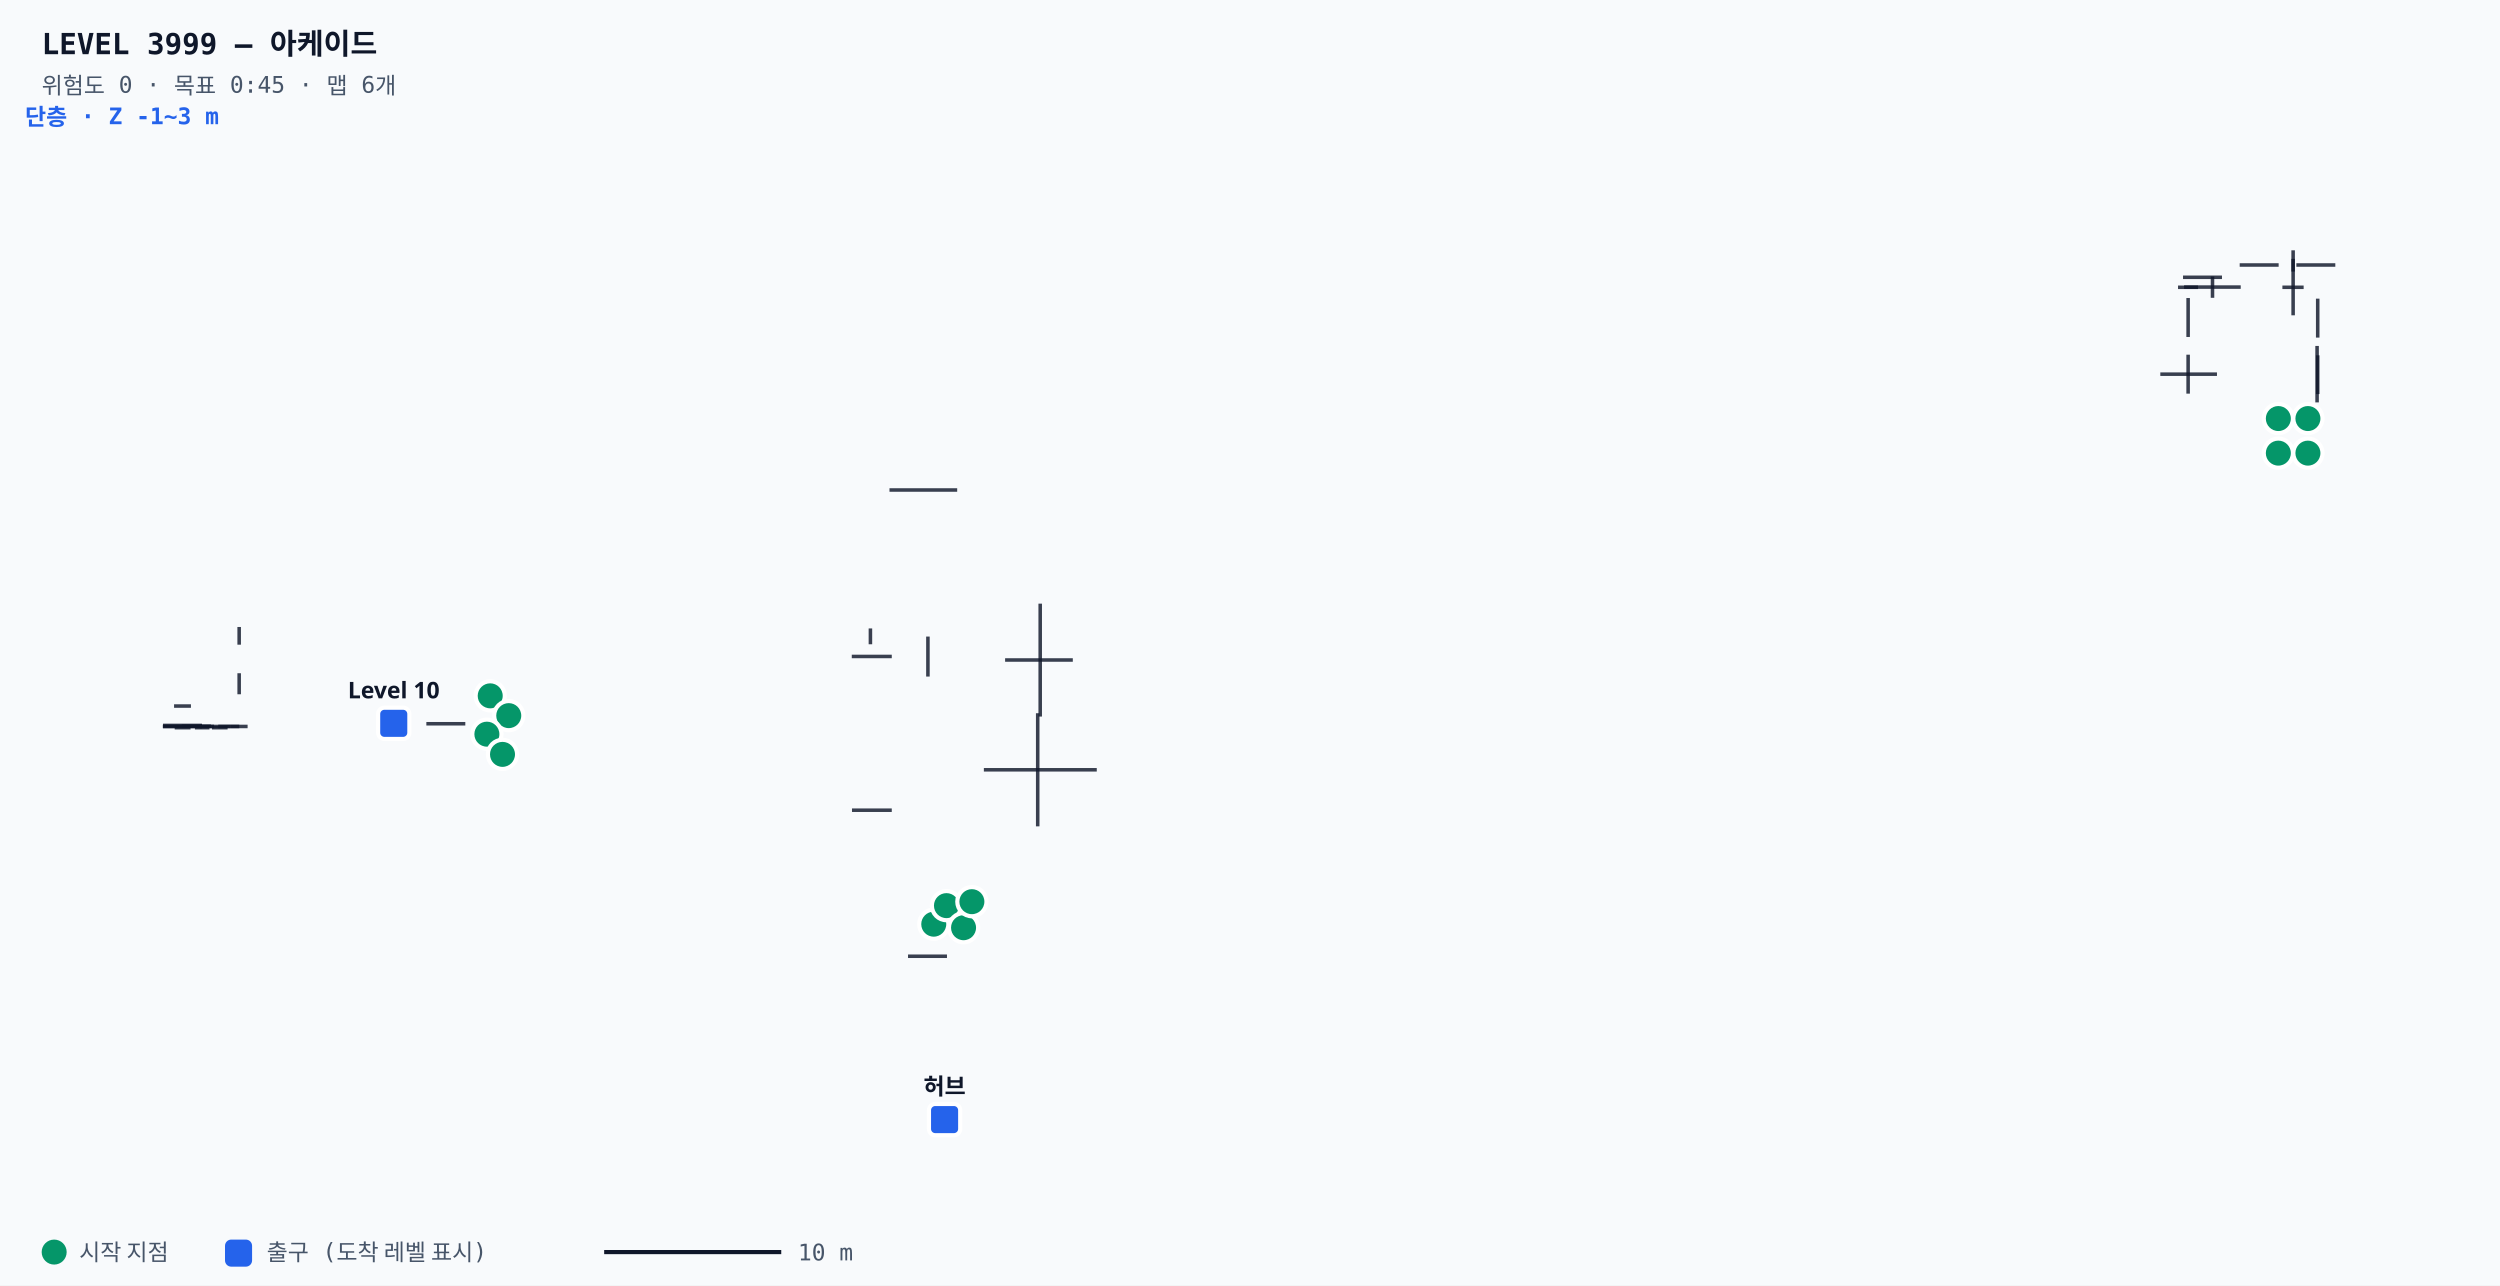
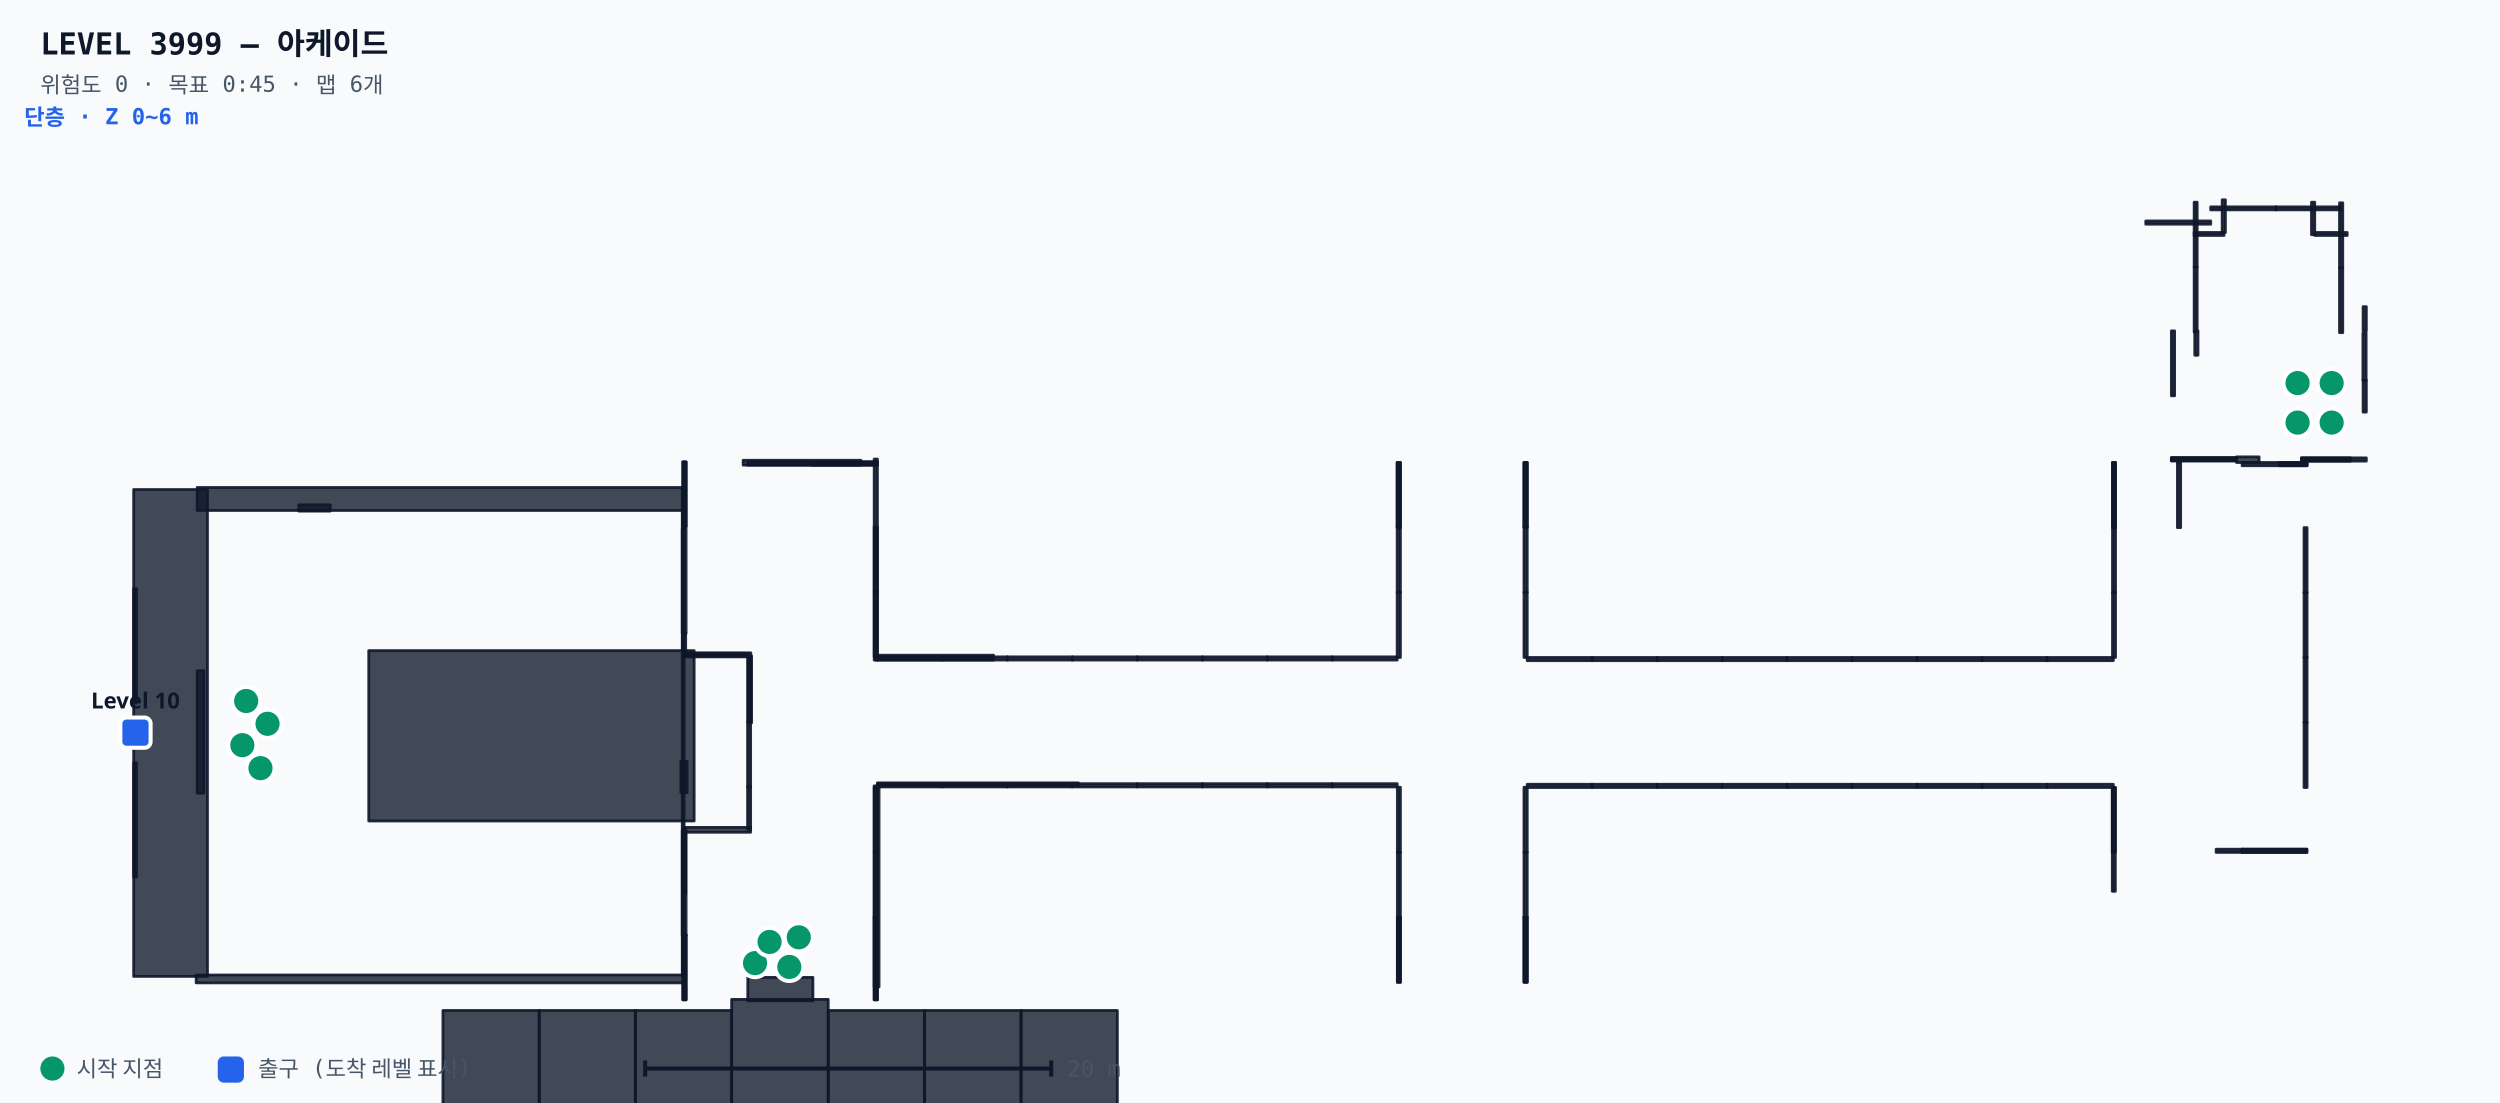
- <svg xmlns="http://www.w3.org/2000/svg" viewBox="0 0 1200 617">
-   <style>
- .ti{font-family:Orbitron,monospace;font-size:14px;font-weight:700;fill:#0F172A}
- .su{font-family:monospace;font-size:11px;fill:#475569}
- .fl{font-family:Orbitron,monospace;font-size:11px;font-weight:700;fill:#2563EB}
- .mk{font-family:Rajdhani,sans-serif;font-size:11px;font-weight:700;fill:#0F172A}
- </style>
-   <rect x="0" y="0" width="1200" height="617" fill="#F8FAFC" />
-   <text x="20" y="26" class="ti">LEVEL 3999 — 아케이드</text>
-   <text x="20" y="45" class="su">위험도 0 · 목표 0:45 · 맵 6개</text>
-   <text x="12.0" y="60" class="fl">단층 · Z -1~3 m</text>
-   <g stroke="#0F172A" stroke-opacity=".82" stroke-width="1.70" stroke-linecap="square">
-     <line x1="436.7" y1="459.0" x2="453.7" y2="459.0" />
-     <line x1="445.4" y1="306.4" x2="445.4" y2="323.9" />
-     <line x1="499.3" y1="343.1" x2="499.3" y2="290.6" />
-     <line x1="473.1" y1="369.5" x2="525.6" y2="369.5" />
-     <line x1="409.7" y1="315.1" x2="427.2" y2="315.1" />
-     <line x1="417.8" y1="302.5" x2="417.8" y2="308.4" />
-     <line x1="498.1" y1="343.2" x2="498.1" y2="395.8" />
-     <line x1="409.8" y1="388.9" x2="427.2" y2="388.9" />
-     <line x1="483.3" y1="316.8" x2="514.1" y2="316.8" />
-     <line x1="427.8" y1="235.2" x2="458.6" y2="235.2" />
-     <line x1="105.6" y1="348.7" x2="109.9" y2="348.7" />
-     <line x1="96.7" y1="348.7" x2="101.9" y2="348.7" />
-     <line x1="79.1" y1="348.2" x2="96.1" y2="348.2" />
-     <line x1="114.8" y1="308.6" x2="114.8" y2="301.8" />
-     <line x1="97.0" y1="348.7" x2="114.0" y2="348.7" />
-     <line x1="79.0" y1="348.7" x2="96.0" y2="348.7" />
-     <line x1="84.4" y1="338.9" x2="90.8" y2="338.9" />
-     <line x1="79.1" y1="348.7" x2="96.1" y2="348.7" />
-     <line x1="114.8" y1="332.4" x2="114.8" y2="324.0" />
-     <line x1="88.1" y1="348.6" x2="100.4" y2="348.6" />
-     <line x1="111.6" y1="348.7" x2="118.0" y2="348.7" />
-     <line x1="84.7" y1="349.3" x2="90.6" y2="349.3" />
-     <line x1="102.6" y1="349.3" x2="108.4" y2="349.3" />
-     <line x1="94.4" y1="349.3" x2="99.7" y2="349.3" />
-     <line x1="1046.3" y1="137.9" x2="1054.2" y2="137.9" />
-     <line x1="1062.0" y1="142.1" x2="1062.0" y2="133.6" />
-     <line x1="1100.7" y1="121.0" x2="1100.7" y2="129.5" />
-     <line x1="1096.4" y1="137.9" x2="1104.9" y2="137.9" />
-     <line x1="1100.7" y1="150.5" x2="1100.7" y2="125.1" />
-     <line x1="1074.7" y1="137.8" x2="1049.2" y2="137.8" />
-     <line x1="1063.3" y1="179.6" x2="1037.8" y2="179.6" />
-     <line x1="1112.5" y1="188.3" x2="1112.5" y2="171.4" />
-     <line x1="1050.3" y1="188.1" x2="1050.3" y2="171.1" />
-     <line x1="1120.1" y1="127.2" x2="1103.1" y2="127.2" />
-     <line x1="1092.9" y1="127.2" x2="1075.9" y2="127.2" />
-     <line x1="1065.7" y1="133.1" x2="1048.7" y2="133.1" />
-     <line x1="1112.5" y1="161.2" x2="1112.5" y2="144.2" />
-     <line x1="1050.3" y1="160.9" x2="1050.3" y2="143.9" />
-     <line x1="1112.2" y1="192.3" x2="1112.2" y2="166.9" />
-     <line x1="205.5" y1="347.4" x2="222.5" y2="347.4" />
+ <svg xmlns="http://www.w3.org/2000/svg" viewBox="0 0 1240 547">
+   <style>.ti{font-family:Orbitron,monospace;font-size:15px;font-weight:700;fill:#0F172A}.su{font-family:monospace;font-size:11px;fill:#475569}.fl{font-family:Orbitron,monospace;font-size:11px;font-weight:700;fill:#2563EB}.mk{font-family:Rajdhani,sans-serif;font-size:11px;font-weight:700;fill:#0F172A}</style>
+   <rect x="0" y="0" width="1240" height="547" fill="#F8FAFC" />
+   <text x="20" y="27" class="ti">LEVEL 3999 — 아케이드</text>
+   <text x="20" y="46" class="su">위험도 0 · 목표 0:45 · 맵 6개</text>
+   <text x="12.0" y="62" class="fl">단층 · Z 0~6 m</text>
+   <g fill="#0F172A" fill-opacity=".78" stroke="#0F172A" stroke-opacity=".9" stroke-width="1.40" stroke-linejoin="round">
+     <polygon points="370.9 496.4 403.2 496.4 403.2 484.8 370.9 484.8" />
+     <polygon points="66.3 378.3 66.3 435.0 67.7 435.0 67.7 378.3" />
+     <polygon points="340.3 463.9 338.4 463.9 338.4 412.1 340.3 412.1" />
+     <polygon points="219.7 677.1 267.5 677.1 267.5 501.2 219.7 501.2" />
+     <polygon points="410.8 677.1 458.6 677.1 458.6 501.2 410.8 501.2" />
+     <polygon points="315.1 677.1 362.9 677.1 362.9 501.2 315.1 501.2" />
+     <polygon points="458.6 677.1 506.5 677.1 506.5 501.2 458.6 501.2" />
+     <polygon points="362.9 677.2 410.8 677.2 410.8 495.7 362.9 495.7" />
+     <polygon points="267.4 677.1 315.2 677.1 315.2 501.2 267.4 501.2" />
+     <polygon points="506.4 677.1 554.2 677.1 554.2 501.2 506.4 501.2" />
+     <polygon points="371.2 325.4 371.2 358.5 372.8 358.5 372.8 325.4" />
+     <polygon points="435.2 327.4 435.2 227.7 433.6 227.7 433.6 327.4" />
+     <polygon points="435.2 389.8 534.9 389.8 534.9 388.3 435.2 388.3" />
+     <polygon points="339.3 325.4 372.4 325.4 372.4 323.8 339.3 323.8" />
+     <polygon points="338.5 313.9 338.5 325.0 340.1 325.0 340.1 313.9" />
+     <polygon points="433.6 389.8 433.6 489.5 436.0 489.5 436.0 389.8" />
+     <polygon points="339.3 412.8 372.3 412.8 372.3 410.4 339.3 410.4" />
+     <polygon points="434.4 327.4 492.8 327.4 492.8 325.0 434.4 325.0" />
+     <polygon points="368.6 230.7 427.0 230.7 427.0 228.3 368.6 228.3" />
+     <polygon points="757.5 487.2 757.5 455.0 755.9 455.0 755.9 487.2" />
+     <polygon points="757.5 487.2 757.5 455.0 755.9 455.0 755.9 487.2" />
+     <polygon points="693.0 229.4 693.0 261.6 694.6 261.6 694.6 229.4" />
+     <polygon points="693.0 229.4 693.0 261.6 694.6 261.6 694.6 229.4" />
+     <polygon points="1047.8 293.9 1047.8 326.1 1049.3 326.1 1049.3 293.9" />
+     <polygon points="1047.8 229.4 1047.8 261.7 1049.3 261.7 1049.3 229.4" />
+     <polygon points="1047.8 229.4 1047.8 261.7 1049.3 261.7 1049.3 229.4" />
+     <polygon points="1047.8 261.7 1047.8 293.9 1049.3 293.9 1049.3 261.7" />
+     <polygon points="1144.3 229.4 1130.5 229.4 1130.5 231.0 1144.3 231.0" />
+     <polygon points="1144.3 229.4 1112.1 229.4 1112.1 231.0 1144.3 231.0" />
+     <polygon points="1144.3 293.9 1144.3 261.7 1142.8 261.7 1142.8 293.9" />
+     <polygon points="1144.3 326.1 1144.3 293.9 1142.8 293.9 1142.8 326.1" />
+     <polygon points="1080.0 229.4 1080.0 261.7 1081.6 261.7 1081.6 229.4" />
+     <polygon points="1047.7 390.6 1047.7 422.8 1049.2 422.8 1049.2 390.6" />
+     <polygon points="1047.7 390.6 1047.7 442.1 1049.2 442.1 1049.2 390.6" />
+     <polygon points="1099.2 422.8 1112.1 422.8 1112.1 421.2 1099.2 421.2" />
+     <polygon points="1112.0 422.8 1144.2 422.8 1144.2 421.2 1112.0 421.2" />
+     <polygon points="1112.0 422.8 1144.2 422.8 1144.2 421.2 1112.0 421.2" />
+     <polygon points="435.2 422.5 435.2 390.3 433.6 390.3 433.6 422.5" />
+     <polygon points="435.2 495.9 435.2 454.6 433.6 454.6 433.6 495.9" />
+     <polygon points="435.2 495.9 435.2 454.6 433.6 454.6 433.6 495.9" />
+     <polygon points="435.2 454.7 435.2 422.5 433.6 422.5 433.6 454.7" />
+     <polygon points="693.1 390.5 693.1 422.8 694.6 422.8 694.6 390.5" />
+     <polygon points="757.5 422.8 757.5 390.5 755.9 390.5 755.9 422.8" />
+     <polygon points="370.8 390.3 370.8 411.4 372.3 411.4 372.3 390.3" />
+     <polygon points="693.1 422.8 693.1 455.0 694.6 455.0 694.6 422.8" />
+     <polygon points="370.8 358.0 370.8 390.3 372.3 390.3 372.3 358.0" />
+     <polygon points="757.5 326.1 757.5 293.8 755.9 293.8 755.9 326.1" />
+     <polygon points="757.5 455.0 757.5 422.8 755.9 422.8 755.9 455.0" />
+     <polygon points="435.2 229.1 403.0 229.1 403.0 230.7 435.2 230.7" />
+     <polygon points="435.2 229.1 403.0 229.1 403.0 230.7 435.2 230.7" />
+     <polygon points="403.0 229.1 370.8 229.1 370.8 230.7 403.0 230.7" />
+     <polygon points="435.2 293.6 435.2 261.3 433.6 261.3 433.6 293.6" />
+     <polygon points="693.0 293.8 693.0 326.1 694.6 326.1 694.6 293.8" />
+     <polygon points="370.8 325.8 370.8 358.0 372.3 358.0 372.3 325.8" />
+     <polygon points="757.5 293.8 757.5 261.6 755.9 261.6 755.9 293.8" />
+     <polygon points="693.0 261.6 693.0 293.8 694.6 293.8 694.6 261.6" />
+     <polygon points="435.2 390.3 467.4 390.3 467.4 388.7 435.2 388.7" />
+     <polygon points="467.4 325.8 435.2 325.8 435.2 327.4 467.4 327.4" />
+     <polygon points="467.4 390.3 499.7 390.3 499.7 388.7 467.4 388.7" />
+     <polygon points="499.7 325.8 467.4 325.8 467.4 327.4 499.7 327.4" />
+     <polygon points="531.9 325.8 499.7 325.8 499.7 327.4 531.9 327.4" />
+     <polygon points="1144.3 390.6 1144.3 358.4 1142.8 358.4 1142.8 390.6" />
+     <polygon points="564.1 325.8 531.9 325.8 531.9 327.4 564.1 327.4" />
+     <polygon points="564.1 390.3 596.4 390.3 596.4 388.7 564.1 388.7" />
+     <polygon points="596.4 325.8 564.1 325.8 564.1 327.4 596.4 327.4" />
+     <polygon points="596.4 390.3 628.6 390.3 628.6 388.7 596.4 388.7" />
+     <polygon points="628.6 325.8 596.4 325.8 596.4 327.4 628.6 327.4" />
+     <polygon points="628.6 390.3 660.8 390.3 660.8 388.7 628.6 388.7" />
+     <polygon points="660.8 325.8 628.6 325.8 628.6 327.4 660.8 327.4" />
+     <polygon points="660.8 390.3 693.0 390.3 693.0 388.7 660.8 388.7" />
+     <polygon points="693.0 325.8 660.8 325.8 660.8 327.4 693.0 327.4" />
+     <polygon points="338.5 411.2 338.5 443.4 340.1 443.4 340.1 411.2" />
+     <polygon points="338.7 463.7 338.7 495.9 340.3 495.9 340.3 463.7" />
+     <polygon points="338.7 463.7 338.7 495.9 340.3 495.9 340.3 463.7" />
+     <polygon points="1048.2 326.1 1015.3 326.1 1015.3 327.7 1048.2 327.7" />
+     <polygon points="1015.3 390.6 1048.2 390.6 1048.2 389.0 1015.3 389.0" />
+     <polygon points="1015.3 326.1 983.1 326.1 983.1 327.7 1015.3 327.7" />
+     <polygon points="983.1 390.6 1015.3 390.6 1015.3 389.0 983.1 389.0" />
+     <polygon points="983.1 326.1 950.9 326.1 950.9 327.7 983.1 327.7" />
+     <polygon points="950.9 390.6 983.1 390.6 983.1 389.0 950.9 389.0" />
+     <polygon points="950.9 326.1 918.6 326.1 918.6 327.7 950.9 327.7" />
+     <polygon points="918.6 390.6 950.9 390.6 950.9 389.0 918.6 389.0" />
+     <polygon points="918.6 326.1 886.4 326.1 886.4 327.7 918.6 327.7" />
+     <polygon points="886.4 390.6 918.6 390.6 918.6 389.0 886.4 389.0" />
+     <polygon points="886.4 326.1 854.2 326.1 854.2 327.7 886.4 327.7" />
+     <polygon points="854.2 390.6 886.4 390.6 886.4 389.0 854.2 389.0" />
+     <polygon points="854.2 326.1 822.0 326.1 822.0 327.7 854.2 327.7" />
+     <polygon points="822.0 390.6 854.2 390.6 854.2 389.0 822.0 389.0" />
+     <polygon points="822.0 326.1 789.7 326.1 789.7 327.7 822.0 327.7" />
+     <polygon points="789.7 390.6 822.0 390.6 822.0 389.0 789.7 389.0" />
+     <polygon points="789.7 326.1 757.5 326.1 757.5 327.7 789.7 327.7" />
+     <polygon points="757.5 390.6 789.7 390.6 789.7 389.0 757.5 389.0" />
+     <polygon points="531.9 390.3 564.1 390.3 564.1 388.7 531.9 388.7" />
+     <polygon points="499.6 390.3 531.8 390.3 531.8 388.7 499.6 388.7" />
+     <polygon points="1144.3 358.3 1144.3 326.1 1142.8 326.1 1142.8 358.3" />
+     <polygon points="338.7 325.8 370.9 325.8 370.9 324.2 338.7 324.2" />
+     <polygon points="338.7 229.1 338.7 261.3 340.3 261.3 340.3 229.1" />
+     <polygon points="338.7 229.1 338.7 261.3 340.3 261.3 340.3 229.1" />
+     <polygon points="693.1 455.0 693.1 487.2 694.6 487.2 694.6 455.0" />
+     <polygon points="693.1 455.0 693.1 487.2 694.6 487.2 694.6 455.0" />
+     <polygon points="435.2 325.8 435.2 293.6 433.6 293.6 433.6 325.8" />
+     <polygon points="757.5 261.6 757.5 229.4 755.9 229.4 755.9 261.6" />
+     <polygon points="757.5 261.6 757.5 229.4 755.9 229.4 755.9 261.6" />
+     <polygon points="1077.0 228.6 1109.3 228.6 1109.3 227.0 1077.0 227.0" />
+     <polygon points="1077.0 228.6 1109.3 228.6 1109.3 227.0 1077.0 227.0" />
+     <polygon points="1077.0 164.1 1077.0 196.3 1078.6 196.3 1078.6 164.1" />
+     <polygon points="1088.6 164.1 1088.6 176.2 1090.2 176.2 1090.2 164.1" />
+     <polygon points="1141.5 228.7 1173.7 228.7 1173.7 227.1 1141.5 227.1" />
+     <polygon points="1141.5 228.7 1165.8 228.7 1165.8 227.1 1141.5 227.1" />
+     <polygon points="1173.7 204.4 1173.7 188.6 1172.1 188.6 1172.1 204.4" />
+     <polygon points="1173.6 188.6 1173.6 165.2 1172.0 165.2 1172.0 188.6" />
+     <polygon points="1173.7 164.2 1173.7 152.1 1172.1 152.1 1172.1 164.2" />
+     <polygon points="1109.3 229.4 1120.5 229.4 1120.5 226.6 1109.3 226.6" />
+     <polygon points="1088.3 115.3 1103.1 115.3 1103.1 116.8 1088.3 116.8" />
+     <polygon points="1102.2 115.3 1102.2 99.1 1103.8 99.1 1103.8 115.3" />
+     <polygon points="1148.1 100.3 1148.1 116.4 1146.5 116.4 1146.5 100.3" />
+     <polygon points="1148.1 115.3 1164.2 115.3 1164.2 116.8 1148.1 116.8" />
+     <polygon points="1162.0 165.0 1162.0 132.8 1160.4 132.8 1160.4 165.0" />
+     <polygon points="1088.3 164.7 1088.3 132.5 1089.8 132.5 1089.8 164.7" />
+     <polygon points="1161.0 102.6 1128.8 102.6 1128.8 104.1 1161.0 104.1" />
+     <polygon points="1128.8 102.6 1096.5 102.6 1096.5 104.1 1128.8 104.1" />
+     <polygon points="1096.5 109.6 1064.3 109.6 1064.3 111.2 1096.5 111.2" />
+     <polygon points="1162.0 132.8 1162.0 100.6 1160.4 100.6 1160.4 132.8" />
+     <polygon points="1088.3 132.5 1088.3 100.3 1089.8 100.3 1089.8 132.5" />
+     <polygon points="182.9 407.2 344.3 407.2 344.3 322.7 182.9 322.7" />
+     <polygon points="338.4 483.7 339.3 483.7 339.3 242.4 338.4 242.4" />
+     <polygon points="97.8 393.4 101.1 393.4 101.1 332.7 97.8 332.7" />
+     <polygon points="163.8 250.4 148.2 250.4 148.2 253.5 163.8 253.5" />
+     <polygon points="340.8 393.2 340.8 377.6 337.7 377.6 337.7 393.2" />
+     <polygon points="97.3 487.5 339.3 487.5 339.3 483.6 97.3 483.6" />
+     <polygon points="97.8 253.2 339.2 253.2 339.2 241.8 97.8 241.8" />
+     <polygon points="66.3 484.3 102.9 484.3 102.9 242.8 66.3 242.8" />
+     <polygon points="66.3 292.0 66.3 348.7 67.7 348.7 67.7 292.0" />
+     <polygon points="340.3 314.1 338.4 314.1 338.4 262.3 340.3 262.3" />
  </g>
-   <rect x="181.5" y="339.7" width="15" height="15" rx="3" fill="#2563EB" stroke="#fff" stroke-width="2" />
-   <text x="189.0" y="335.2" class="mk" text-anchor="middle">Level 10</text>
-   <rect x="445.9" y="529.9" width="15" height="15" rx="3" fill="#2563EB" stroke="#fff" stroke-width="2" />
-   <text x="453.4" y="525.4" class="mk" text-anchor="middle">허브</text>
-   <circle cx="235.3" cy="334.0" r="7" fill="#059669" stroke="#fff" stroke-width="2" />
-   <circle cx="1093.6" cy="217.5" r="7" fill="#059669" stroke="#fff" stroke-width="2" />
-   <circle cx="1093.6" cy="200.9" r="7" fill="#059669" stroke="#fff" stroke-width="2" />
-   <circle cx="1107.8" cy="217.5" r="7" fill="#059669" stroke="#fff" stroke-width="2" />
-   <circle cx="244.2" cy="343.5" r="7" fill="#059669" stroke="#fff" stroke-width="2" />
-   <circle cx="233.7" cy="352.4" r="7" fill="#059669" stroke="#fff" stroke-width="2" />
-   <circle cx="241.2" cy="362.1" r="7" fill="#059669" stroke="#fff" stroke-width="2" />
-   <circle cx="448.2" cy="443.6" r="7" fill="#059669" stroke="#fff" stroke-width="2" />
-   <circle cx="454.3" cy="434.7" r="7" fill="#059669" stroke="#fff" stroke-width="2" />
-   <circle cx="462.5" cy="445.3" r="7" fill="#059669" stroke="#fff" stroke-width="2" />
-   <circle cx="466.5" cy="432.8" r="7" fill="#059669" stroke="#fff" stroke-width="2" />
-   <circle cx="1107.8" cy="200.9" r="7" fill="#059669" stroke="#fff" stroke-width="2" />
-   <g transform="translate(20,605)">
+   <rect x="59.7" y="355.9" width="15" height="15" rx="3" fill="#2563EB" stroke="#fff" stroke-width="2" />
+   <text x="67.2" y="351.4" class="mk" text-anchor="middle">Level 10</text>
+   <circle cx="122.1" cy="347.7" r="7" fill="#059669" stroke="#fff" stroke-width="2" />
+   <circle cx="1139.6" cy="209.6" r="7" fill="#059669" stroke="#fff" stroke-width="2" />
+   <circle cx="1139.6" cy="190.0" r="7" fill="#059669" stroke="#fff" stroke-width="2" />
+   <circle cx="1156.5" cy="209.6" r="7" fill="#059669" stroke="#fff" stroke-width="2" />
+   <circle cx="132.7" cy="359.0" r="7" fill="#059669" stroke="#fff" stroke-width="2" />
+   <circle cx="120.2" cy="369.6" r="7" fill="#059669" stroke="#fff" stroke-width="2" />
+   <circle cx="129.2" cy="381.0" r="7" fill="#059669" stroke="#fff" stroke-width="2" />
+   <circle cx="374.5" cy="477.7" r="7" fill="#059669" stroke="#fff" stroke-width="2" />
+   <circle cx="381.7" cy="467.2" r="7" fill="#059669" stroke="#fff" stroke-width="2" />
+   <circle cx="391.5" cy="479.6" r="7" fill="#059669" stroke="#fff" stroke-width="2" />
+   <circle cx="396.2" cy="464.9" r="7" fill="#059669" stroke="#fff" stroke-width="2" />
+   <circle cx="1156.5" cy="190.0" r="7" fill="#059669" stroke="#fff" stroke-width="2" />
+   <g transform="translate(20,534)">
    <circle cx="6" cy="-4" r="6" fill="#059669" />
    <text x="18" y="0" class="su">시작 지점</text>
    <rect x="88" y="-10" width="13" height="13" rx="3" fill="#2563EB" />
    <text x="108" y="0" class="su">출구 (도착 레벨 표시)</text>
-     <line x1="270" y1="-4" x2="355.0" y2="-4" stroke="#0F172A" stroke-width="2" />
-     <text x="363.0" y="0" class="su">10 m</text>
+     <line x1="300" y1="-4" x2="501.4" y2="-4" stroke="#0F172A" stroke-width="2" />
+     <line x1="300" y1="-8" x2="300" y2="0" stroke="#0F172A" stroke-width="2" />
+     <line x1="501.4" y1="-8" x2="501.4" y2="0" stroke="#0F172A" stroke-width="2" />
+     <text x="509.4" y="0" class="su">20 m</text>
  </g>
</svg>
